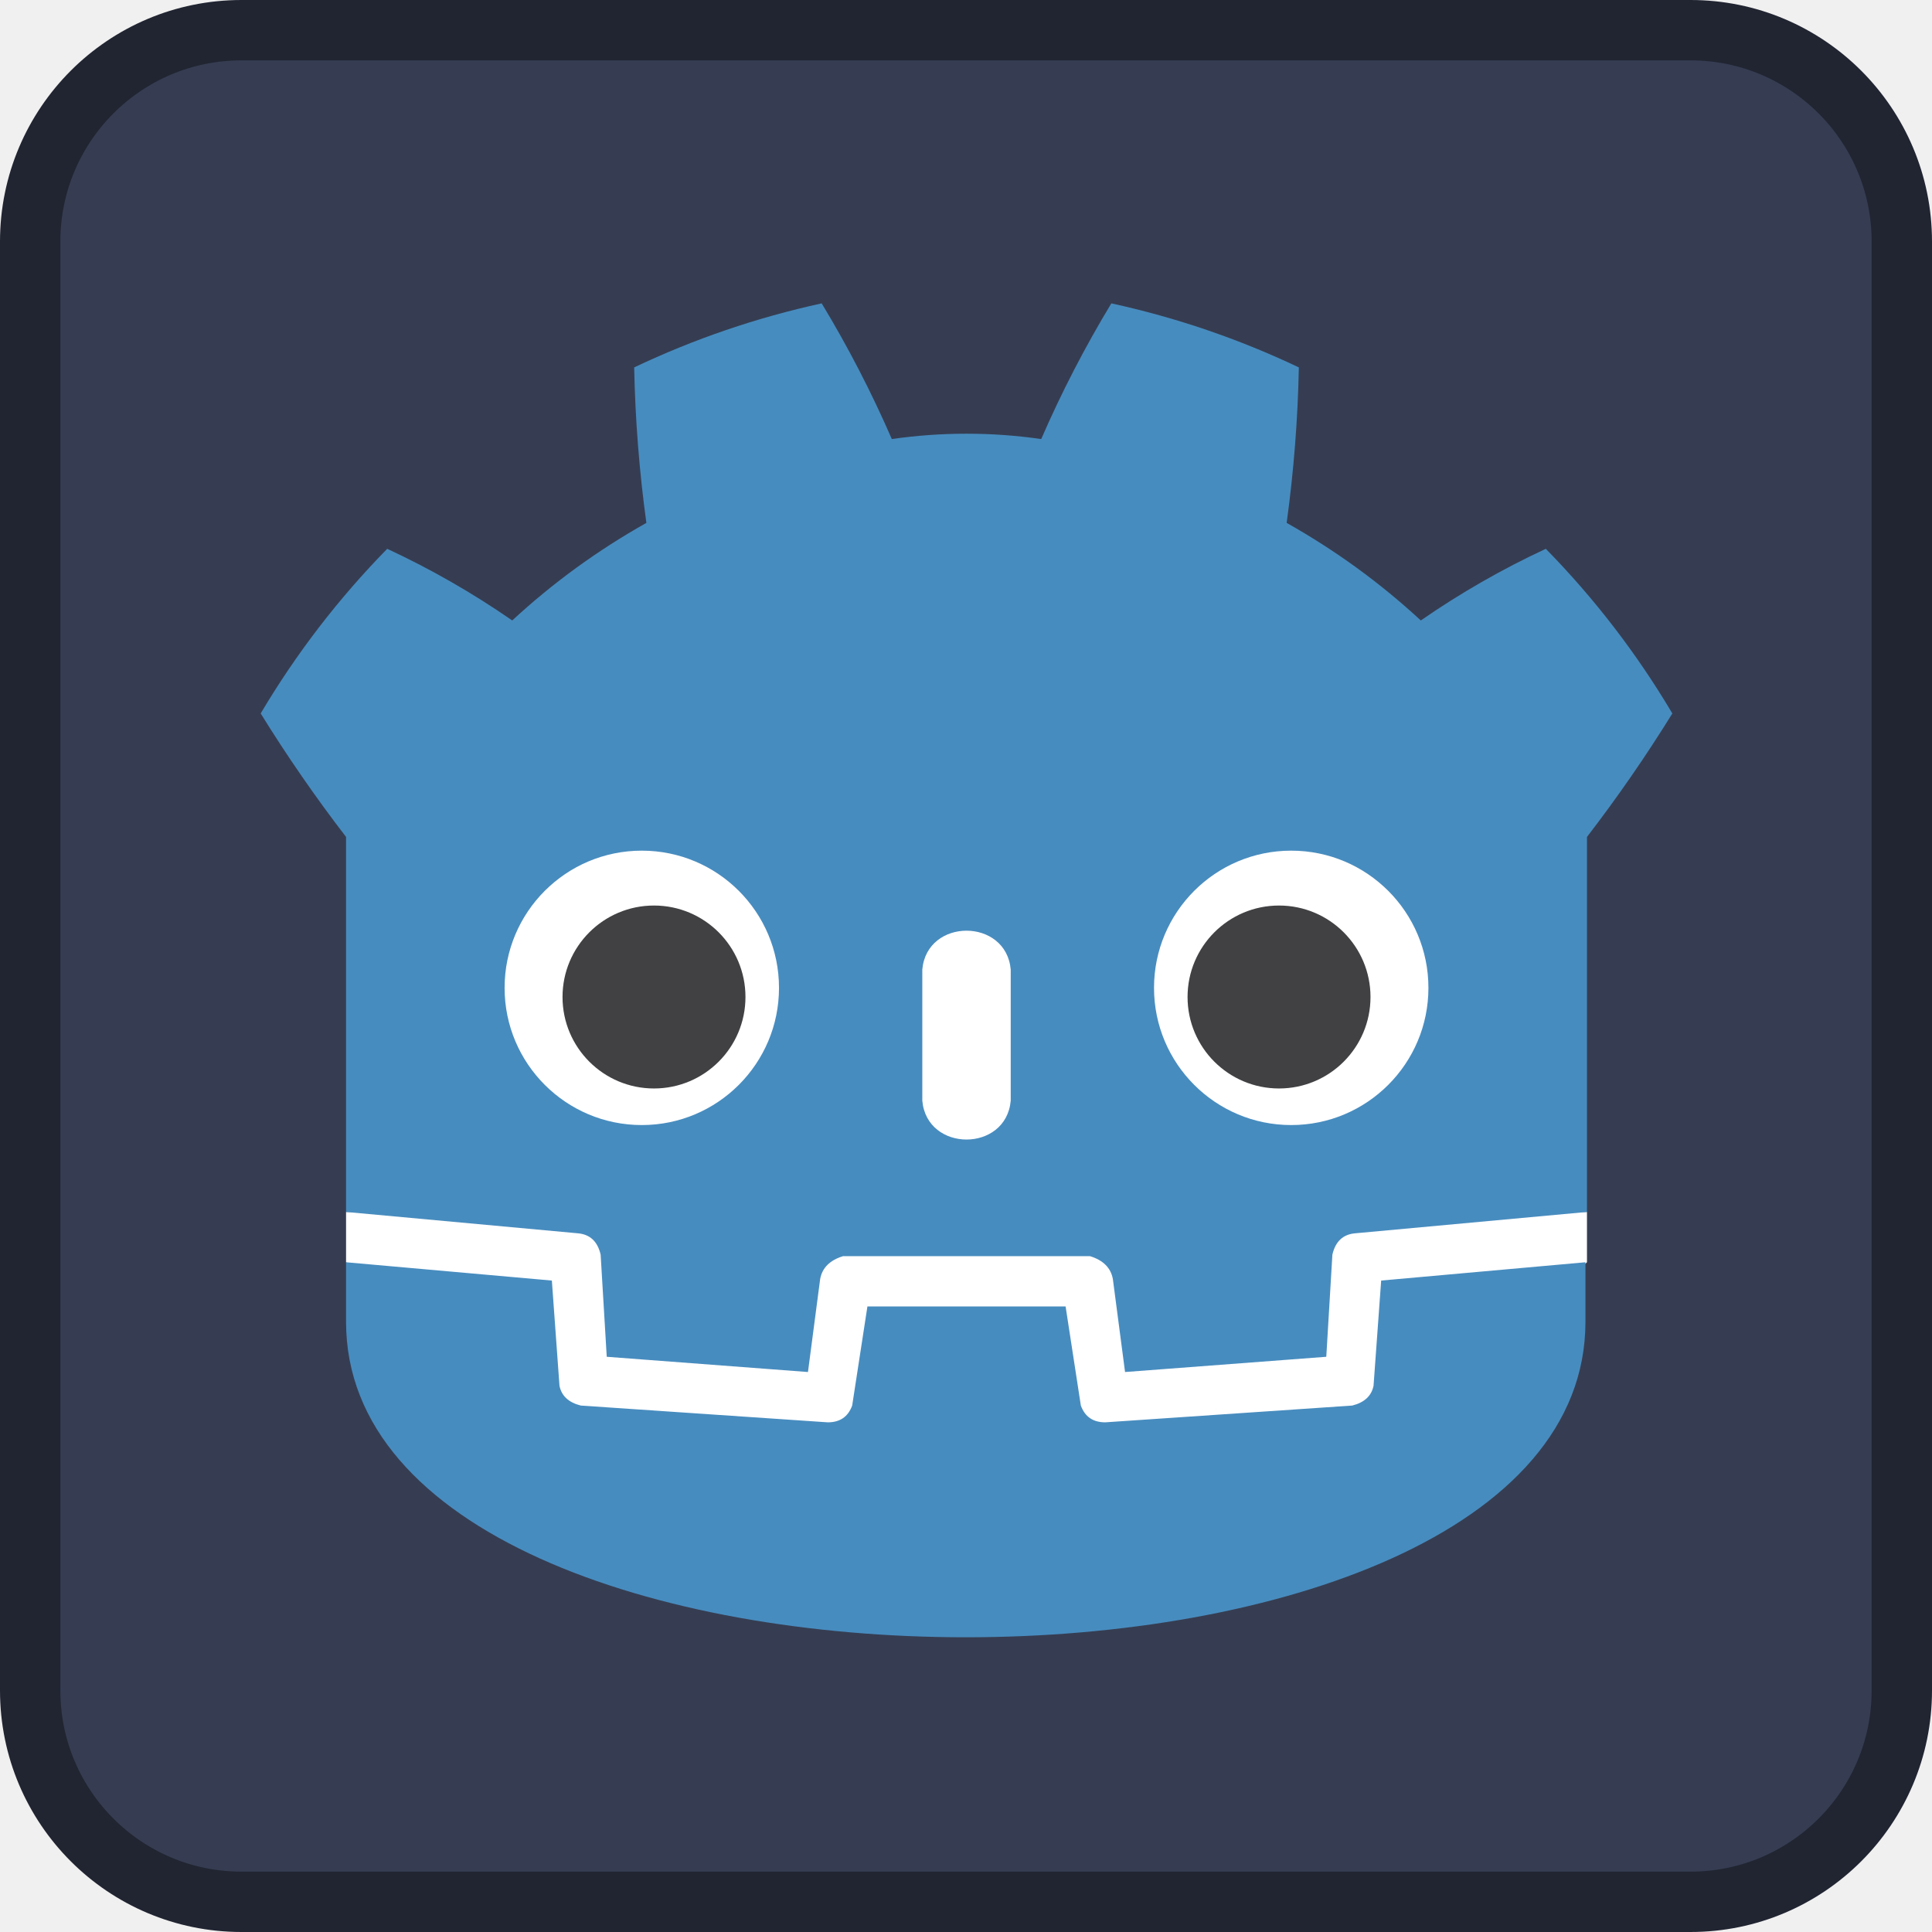
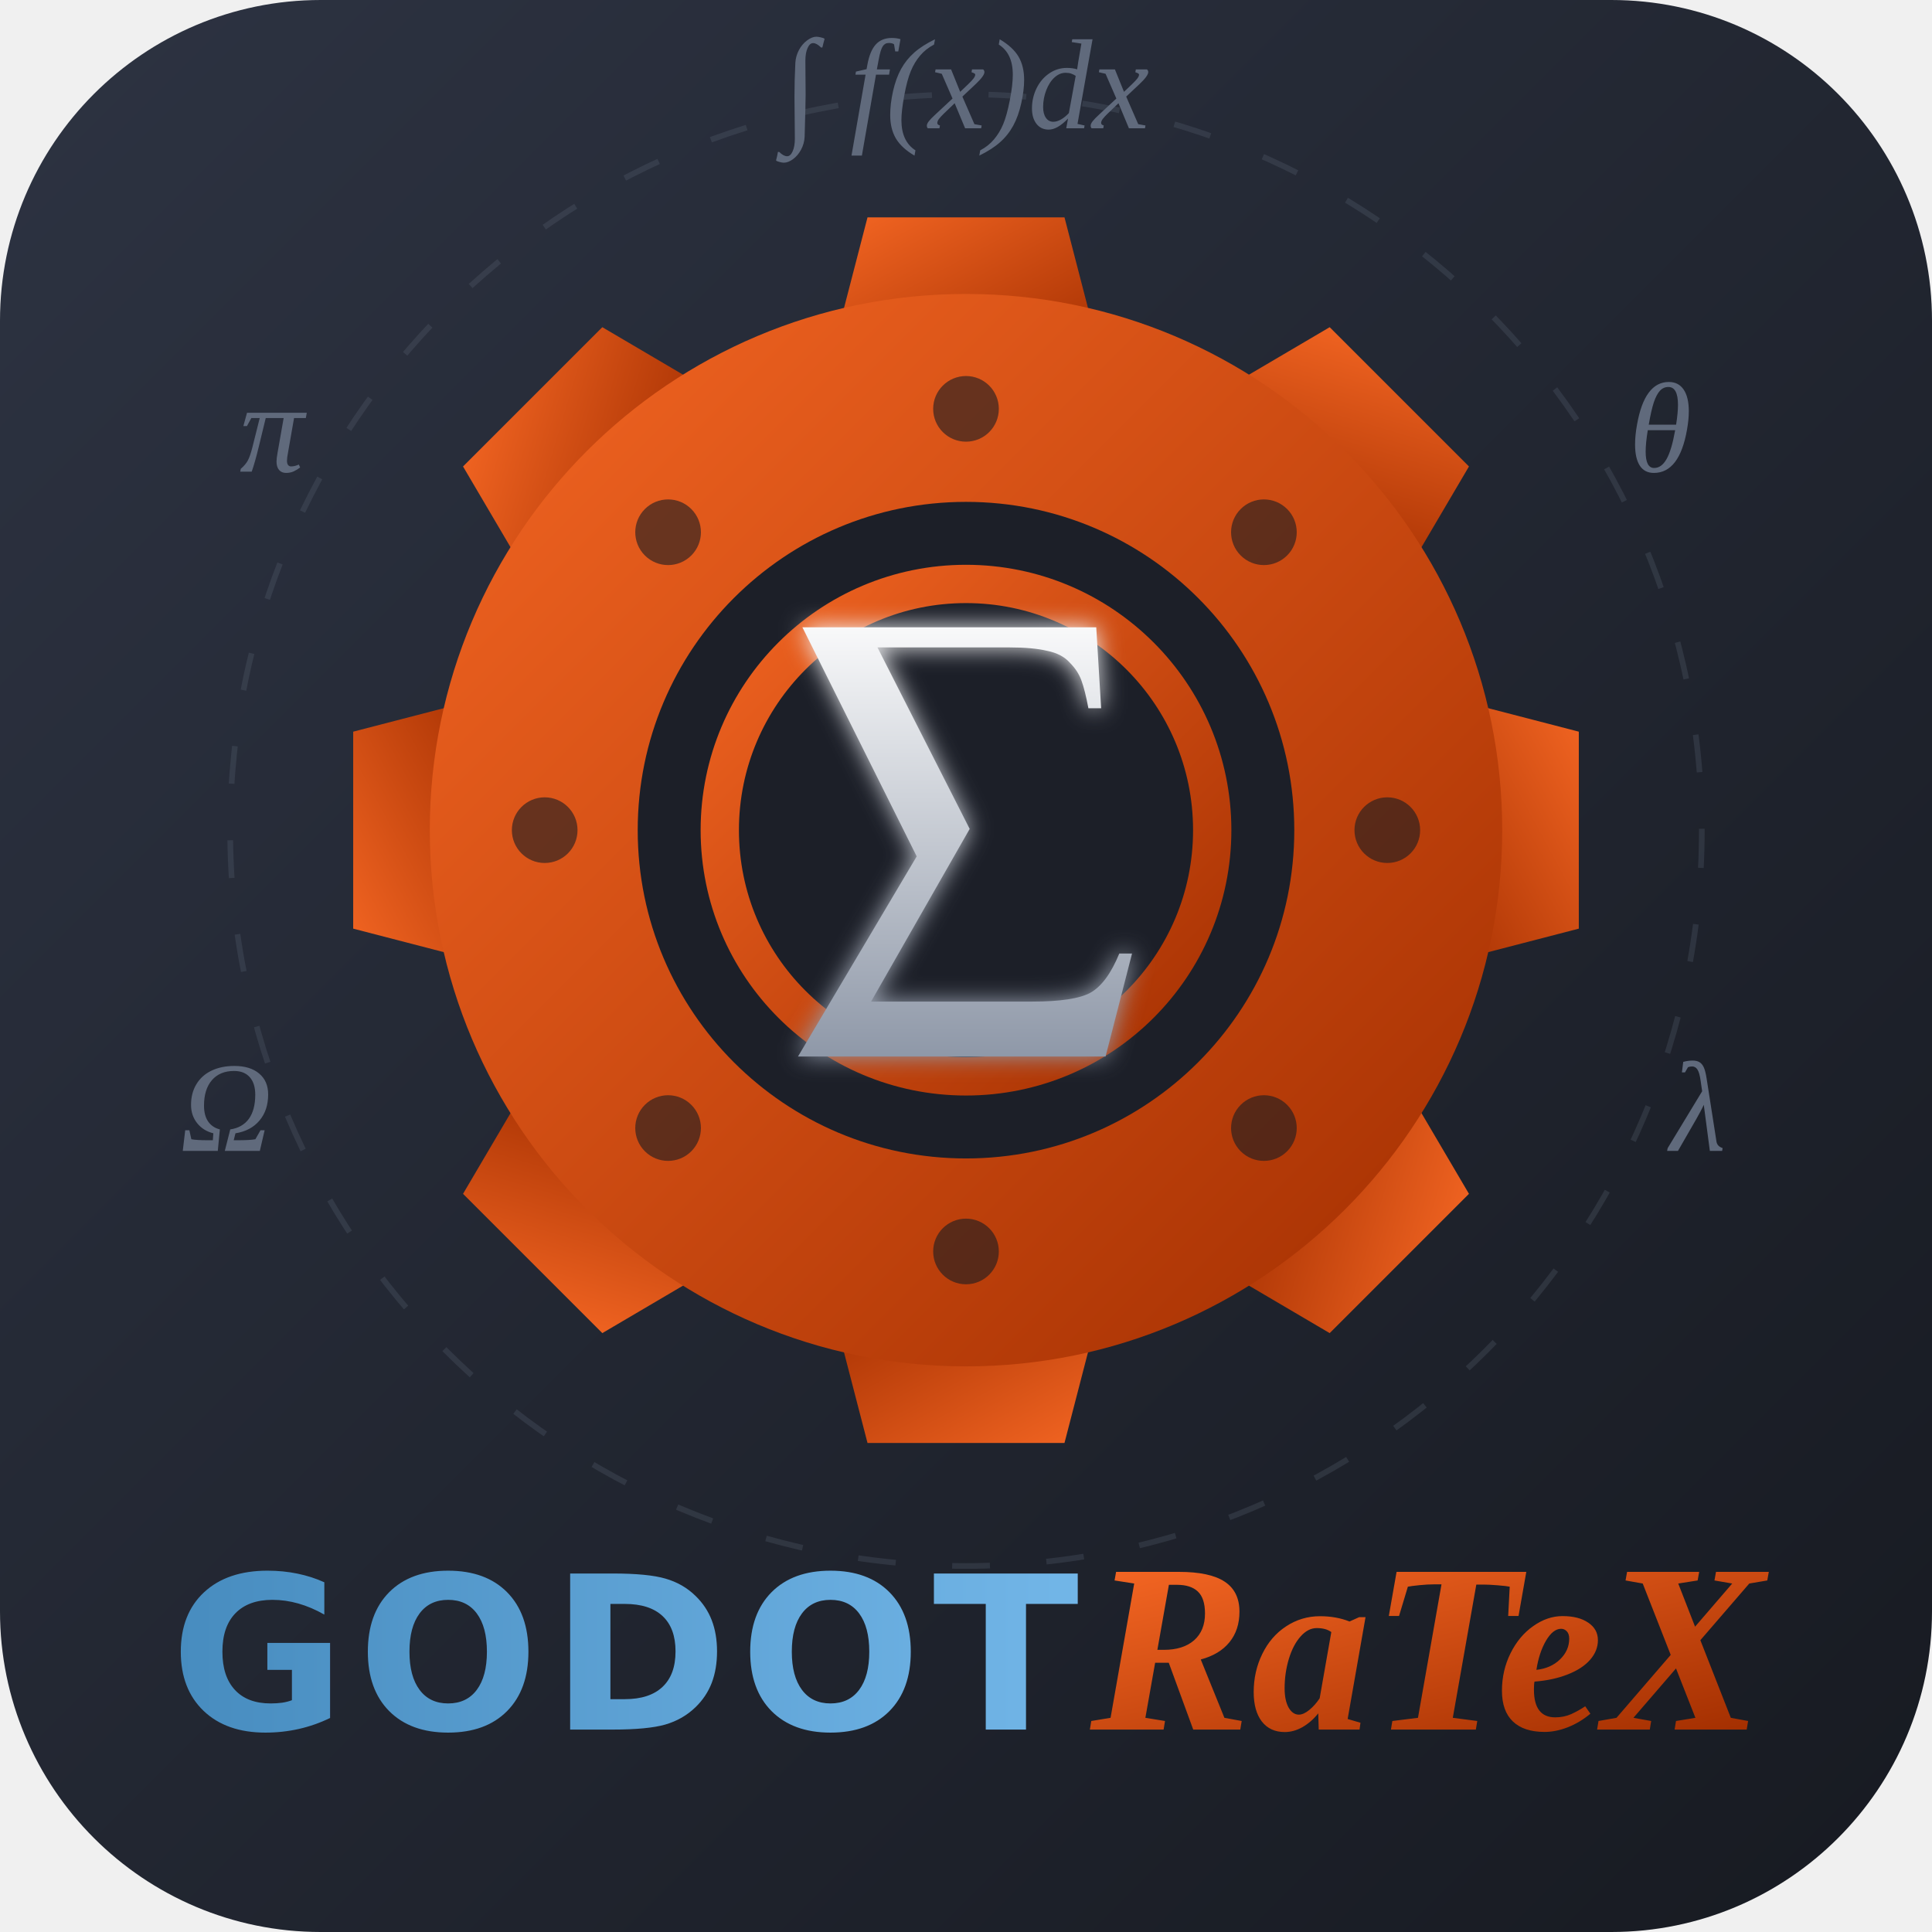
- <svg xmlns="http://www.w3.org/2000/svg" height="128" width="128">
-   <rect x="2" y="2" width="124" height="124" rx="14" fill="#363d52" stroke="#212532" stroke-width="4" />
-   <g transform="scale(.101) translate(122 122)">
-     <g fill="#fff">
-       <path d="M105 673v33q407 354 814 0v-33z" />
-       <path fill="#478cbf" d="m105 673 152 14q12 1 15 14l4 67 132 10 8-61q2-11 15-15h162q13 4 15 15l8 61 132-10 4-67q3-13 15-14l152-14V427q30-39 56-81-35-59-83-108-43 20-82 47-40-37-88-64 7-51 8-102-59-28-123-42-26 43-46 89-49-7-98 0-20-46-46-89-64 14-123 42 1 51 8 102-48 27-88 64-39-27-82-47-48 49-83 108 26 42 56 81zm0 33v39c0 276 813 276 813 0v-39l-134 12-5 69q-2 10-14 13l-162 11q-12 0-16-11l-10-65H447l-10 65q-4 11-16 11l-162-11q-12-3-14-13l-5-69z" />
-       <path d="M483 600c3 34 55 34 58 0v-86c-3-34-55-34-58 0z" />
-       <circle cx="725" cy="526" r="90" />
-       <circle cx="299" cy="526" r="90" />
-     </g>
-     <g fill="#414042">
-       <circle cx="307" cy="532" r="60" />
-       <circle cx="717" cy="532" r="60" />
-     </g>
+ <svg xmlns="http://www.w3.org/2000/svg" xmlns:xlink="http://www.w3.org/1999/xlink" viewBox="0 0 512 512" width="100%" height="100%" version="1.1" id="svg32">
+   <defs id="defs8">
+     <linearGradient id="bgGrad" x1="0%" y1="0%" x2="100%" y2="100%">
+       <stop offset="0%" stop-color="#2D3342" id="stop1" />
+       <stop offset="100%" stop-color="#171A21" id="stop2" />
+     </linearGradient>
+     <linearGradient id="rustGrad" x1="0%" y1="0%" x2="100%" y2="100%">
+       <stop offset="0%" stop-color="#F46623" id="stop3" />
+       <stop offset="100%" stop-color="#A22E00" id="stop4" />
+     </linearGradient>
+     <linearGradient id="godotGrad" x1="0%" y1="0%" x2="100%" y2="0%">
+       <stop offset="0%" stop-color="#478CBF" id="stop5" />
+       <stop offset="100%" stop-color="#72B6E8" id="stop6" />
+     </linearGradient>
+     <linearGradient id="mathGrad" x1="227.931" y1="124.609" x2="227.931" y2="239.459" gradientTransform="matrix(0.8962138,0,0,1.115805,0,20)" gradientUnits="userSpaceOnUse">
+       <stop offset="0%" stop-color="#FFFFFF" id="stop7" />
+       <stop offset="100%" stop-color="#8892A3" id="stop8" />
+     </linearGradient>
+     <filter id="dropShadow" x="0" y="0" width="1" height="1">
+       <feDropShadow dx="0" dy="6" stdDeviation="8" flood-color="#000000" flood-opacity="0.45" />
+     </filter>
+     <filter id="glow" x="-0.081" y="-0.063" width="1.163" height="1.127">
+       <feGaussianBlur stdDeviation="3" result="blur" id="feGaussianBlur8" />
+       <feComposite in="SourceGraphic" in2="blur" operator="over" id="feComposite8" />
+     </filter>
+     <linearGradient xlink:href="#rustGrad" id="linearGradient41" x1="-18.371" y1="-152.413" x2="18.371" y2="-115.67" gradientTransform="scale(1.360828,0.7348469)" gradientUnits="userSpaceOnUse" />
+     <linearGradient xlink:href="#rustGrad" id="linearGradient42" x1="-18.371" y1="-152.413" x2="18.371" y2="-115.67" gradientTransform="scale(1.360828,0.7348469)" gradientUnits="userSpaceOnUse" />
+     <linearGradient xlink:href="#rustGrad" id="linearGradient43" x1="-18.371" y1="-152.413" x2="18.371" y2="-115.67" gradientTransform="scale(1.360828,0.7348469)" gradientUnits="userSpaceOnUse" />
+     <linearGradient xlink:href="#rustGrad" id="linearGradient44" x1="-18.371" y1="-152.413" x2="18.371" y2="-115.67" gradientTransform="scale(1.360828,0.7348469)" gradientUnits="userSpaceOnUse" />
+     <linearGradient xlink:href="#rustGrad" id="linearGradient45" x1="-18.371" y1="-152.413" x2="18.371" y2="-115.67" gradientTransform="scale(1.360828,0.7348469)" gradientUnits="userSpaceOnUse" />
+     <linearGradient xlink:href="#rustGrad" id="linearGradient46" x1="-18.371" y1="-152.413" x2="18.371" y2="-115.67" gradientTransform="scale(1.360828,0.7348469)" gradientUnits="userSpaceOnUse" />
+     <linearGradient xlink:href="#rustGrad" id="linearGradient47" x1="-18.371" y1="-152.413" x2="18.371" y2="-115.67" gradientTransform="scale(1.360828,0.7348469)" gradientUnits="userSpaceOnUse" />
+     <linearGradient xlink:href="#rustGrad" id="linearGradient48" x1="-18.371" y1="-152.413" x2="18.371" y2="-115.67" gradientTransform="scale(1.360828,0.7348469)" gradientUnits="userSpaceOnUse" />
+     <linearGradient xlink:href="#rustGrad" id="linearGradient49" x1="-98" y1="-98" x2="98" y2="98" gradientUnits="userSpaceOnUse" />
+     <linearGradient xlink:href="#rustGrad" id="linearGradient50" x1="-48.5" y1="-48.5" x2="48.5" y2="48.5" gradientUnits="userSpaceOnUse" />
+   </defs>
+   <rect width="512" height="512" rx="85" fill="url(#bgGrad)" id="rect8" x="0" y="0" style="display:inline" />
+   <circle cx="256" cy="220" r="195" fill="none" stroke="#606a7c" stroke-width="1.5" stroke-dasharray="10, 15" opacity="0.25" id="circle8" style="display:inline" />
+   <g font-family="'Cambria Math', 'Times New Roman', serif" font-size="34px" fill="#606a7c" font-style="italic" text-anchor="middle" id="g13" style="display:inline" transform="translate(0,20)">
+     <path d="m 210.545,5.6 q 0,-4.449 0.232,-8.981 0.116,-1.76 0.93,-3.32 0.83,-1.577 2.158,-2.573 1.328,-0.996 2.49,-0.996 0.415,0 1.146,0.166 0.747,0.166 0.996,0.365 v 0.149 l -0.299,1.096 -0.266,1.079 h -0.349 q -1.162,-1.162 -2.108,-1.162 -0.88,0 -1.461,1.312 -0.581,1.295 -0.581,3.354 L 213.5,5.019 q 0,1.212 -0.066,3.885 -0.05,2.673 -0.199,7.371 -0.1,1.826 -0.946,3.387 -0.83,1.561 -2.125,2.507 -1.278,0.946 -2.44,0.946 -0.481,0 -1.162,-0.199 -0.681,-0.183 -0.88,-0.349 v -0.133 q 0.066,-0.216 0.249,-1.013 0.166,-0.78 0.232,-1.162 h 0.332 q 1.146,1.146 2.108,1.146 0.88,0 1.461,-1.312 0.581,-1.295 0.581,-3.337 z M 228.408,21.238 h -2.756 l 3.735,-21.449 h -2.689 l 0.133,-0.813 2.822,-0.647 0.199,-1.096 q 0.664,-3.702 2.225,-5.429 1.577,-1.743 4.25,-1.743 1.278,0 2.308,0.315 l -0.581,3.254 h -0.813 l -0.315,-1.893 q -0.481,-0.349 -1.395,-0.349 -1.013,0 -1.594,0.88 -0.581,0.863 -1.079,3.536 l -0.481,2.59 h 3.47 l -0.232,1.395 h -3.47 z m 10.476,-9.413 q 0,5.628 3.719,8.019 l -0.249,1.395 q -3.437,-2.009 -4.947,-4.565 -1.494,-2.557 -1.494,-6.209 0,-2.922 0.747,-6.292 0.764,-3.387 2.125,-5.877 1.378,-2.49 3.486,-4.35 2.108,-1.876 5.512,-3.536 l -0.249,1.395 q -2.208,1.162 -3.702,2.938 -1.494,1.76 -2.474,4.134 -0.979,2.374 -1.727,6.458 -0.747,4.084 -0.747,6.491 z m 9.513,0.78 q 0,0.465 0.697,0.647 L 248.961,14 h -3.071 q -0.266,-0.216 -0.266,-0.714 0,-0.465 0.515,-1.146 0.531,-0.681 1.76,-1.81 l 4.532,-4.217 -2.855,-6.558 -1.776,-0.415 0.133,-0.747 h 4.117 l 2.407,5.943 2.059,-1.959 q 1.062,-1.013 1.494,-1.594 0.432,-0.581 0.432,-0.996 0,-0.166 -0.149,-0.282 -0.149,-0.133 -0.83,-0.365 l 0.133,-0.747 h 2.938 q 0.349,0.266 0.349,0.714 0,0.979 -2.291,3.154 l -3.553,3.337 3.188,7.305 1.926,0.349 L 260.018,14 h -4.25 l -2.772,-6.641 -2.839,2.723 q -0.913,0.88 -1.345,1.461 -0.415,0.564 -0.415,1.062 z m 11.123,8.633 0.249,-1.395 q 2.175,-1.146 3.636,-2.889 1.478,-1.743 2.44,-4.018 0.963,-2.274 1.76,-6.342 0.797,-4.067 0.797,-6.773 0,-2.889 -0.93,-4.848 -0.913,-1.976 -2.789,-3.171 l 0.249,-1.395 q 3.52,2.092 4.997,4.615 1.478,2.523 1.478,6.159 0,2.772 -0.764,6.176 -0.747,3.403 -2.125,5.943 -1.378,2.523 -3.503,4.399 -2.125,1.893 -5.495,3.536 z m 25.932,-22.86 q 0.066,-0.797 1.129,-6.823 l -2.557,-0.398 0.133,-0.747 h 5.379 L 285.551,12.838 287.427,13.253 287.294,14 h -4.731 l 0.481,-2.59 q -2.806,2.938 -5.13,2.938 -2.042,0 -3.237,-1.527 -1.195,-1.544 -1.195,-4.084 0,-2.839 1.212,-5.329 1.229,-2.507 3.354,-3.951 2.125,-1.461 4.665,-1.461 1.561,0 2.739,0.382 z m -0.382,1.727 q -0.581,-0.382 -1.195,-0.598 -0.614,-0.216 -1.494,-0.216 -1.561,0 -2.922,1.229 -1.361,1.229 -2.191,3.387 -0.83,2.158 -0.83,4.466 0,1.776 0.73,2.839 0.73,1.062 1.976,1.062 0.93,0 2.009,-0.598 1.096,-0.614 2.108,-1.71 z m 6.74,12.501 q 0,0.465 0.697,0.647 L 292.374,14 h -3.071 q -0.266,-0.216 -0.266,-0.714 0,-0.465 0.515,-1.146 0.531,-0.681 1.76,-1.81 l 4.532,-4.217 -2.855,-6.558 -1.776,-0.415 0.133,-0.747 h 4.117 l 2.407,5.943 2.059,-1.959 q 1.062,-1.013 1.494,-1.594 0.432,-0.581 0.432,-0.996 0,-0.166 -0.149,-0.282 -0.149,-0.133 -0.83,-0.365 l 0.133,-0.747 h 2.938 q 0.349,0.266 0.349,0.714 0,0.979 -2.291,3.154 l -3.553,3.337 3.188,7.305 1.926,0.349 L 303.431,14 h -4.25 l -2.772,-6.641 -2.839,2.723 q -0.913,0.88 -1.345,1.461 -0.415,0.564 -0.415,1.062 z" id="text9" aria-label="∫ f(x)dx" />
+     <path d="m 442.258,81.227 q 2.573,0 3.935,2.025 1.361,2.009 1.361,5.777 0,2.142 -0.481,4.848 -2.009,11.455 -8.782,11.455 -2.474,0 -3.735,-1.942 -1.245,-1.942 -1.245,-5.578 0,-2.44 0.515,-5.263 1.992,-11.322 8.434,-11.322 z m -0.116,1.328 q -1.312,0 -2.241,0.996 -0.913,0.996 -1.61,3.038 -0.681,2.042 -1.361,5.96 h 7.255 q 0.498,-3.204 0.498,-5.263 0,-4.731 -2.54,-4.731 z m -5.462,11.455 q -0.564,3.42 -0.564,5.694 0,4.316 2.241,4.316 1.959,0 3.287,-2.341 1.345,-2.341 2.291,-7.67 z" id="text10" aria-label="θ" />
+     <path d="m 448.431,262.621 q -0.581,0 -1.096,0.199 l -0.797,1.378 h -0.813 l 0.349,-2.789 q 1.312,-0.349 2.49,-0.349 1.129,0 1.826,0.432 0.714,0.432 1.145,1.395 0.432,0.946 0.747,2.988 l 2.606,16.685 q 0.216,1.245 1.627,1.693 L 456.383,285 h -3.254 l -1.61,-12.219 q -0.315,0.73 -0.963,1.926 -0.647,1.179 -1.013,1.843 L 444.679,285 h -2.872 l 0.133,-0.714 9.147,-15.091 -0.415,-2.855 q -0.282,-2.025 -0.813,-2.872 -0.531,-0.847 -1.428,-0.847 z" id="text11" aria-label="λ" />
+     <path d="m 62.034,263.816 q -3.769,0 -5.877,2.44 -2.092,2.424 -2.092,6.74 0,2.623 1.096,4.217 1.112,1.594 3.104,2.092 L 57.717,285 h -9.28 l 0.647,-5.479 h 1.096 l 0.531,2.391 q 1.328,0.266 4.499,0.266 h 1.195 l 0.133,-1.843 q -2.64,-0.647 -4.283,-2.673 -1.627,-2.042 -1.627,-4.864 0,-3.121 1.411,-5.462 1.411,-2.357 4.018,-3.603 2.606,-1.245 6.043,-1.245 4.2,0 6.574,2.009 2.391,1.992 2.391,5.545 0,4.2 -2.308,6.923 -2.291,2.723 -6.358,3.37 l -0.465,1.843 h 0.979 q 3.354,0 4.765,-0.266 l 1.361,-2.391 h 1.096 L 68.857,285 H 59.577 l 1.444,-5.694 q 3.237,-0.481 4.931,-2.806 1.693,-2.341 1.693,-6.392 0,-3.021 -1.461,-4.648 -1.461,-1.644 -4.15,-1.644 z" id="text12" aria-label="Ω" />
+     <path d="m 76.051,102.111 q 0,0.747 0.299,1.129 0.299,0.365 0.78,0.365 0.996,0 2.059,-0.498 l 0.349,0.78 q -0.78,0.598 -1.693,1.029 -0.896,0.415 -2.042,0.415 -1.179,0 -1.859,-0.797 -0.664,-0.797 -0.664,-2.225 0,-0.764 0.266,-2.274 l 1.627,-9.247 H 70.423 L 68.597,98.31 Q 67.584,102.51 66.704,105 h -3.038 l 0.133,-0.747 q 1.295,-1.112 1.893,-2.241 0.598,-1.129 1.195,-3.47 l 1.942,-7.753 h -2.225 l -1.162,2.125 h -0.946 l 0.963,-3.52 h 15.838 l -0.249,1.395 h -3.121 l -1.594,9.114 q -0.282,1.411 -0.282,2.208 z" id="text13" aria-label="π" />
  </g>
+   <g transform="matrix(1.45,0,0,1.45,256,220)" id="g30" style="display:inline">
+     <path d="m -18,-112 h 36 l 7,27 h -50 z" fill="url(#rustGrad)" id="path13" style="fill:url(#linearGradient41)" />
+     <path d="m -18,-112 h 36 l 7,27 h -50 z" fill="url(#rustGrad)" transform="rotate(45)" id="path14" style="fill:url(#linearGradient42)" />
+     <path d="m -18,-112 h 36 l 7,27 h -50 z" fill="url(#rustGrad)" transform="rotate(90)" id="path15" style="fill:url(#linearGradient43)" />
+     <path d="m -18,-112 h 36 l 7,27 h -50 z" fill="url(#rustGrad)" transform="rotate(135)" id="path16" style="fill:url(#linearGradient44)" />
+     <path d="m -18,-112 h 36 l 7,27 h -50 z" fill="url(#rustGrad)" transform="scale(-1)" id="path17" style="fill:url(#linearGradient45)" />
+     <path d="m -18,-112 h 36 l 7,27 h -50 z" fill="url(#rustGrad)" transform="rotate(-135)" id="path18" style="fill:url(#linearGradient46)" />
+     <path d="m -18,-112 h 36 l 7,27 h -50 z" fill="url(#rustGrad)" transform="rotate(-90)" id="path19" style="fill:url(#linearGradient47)" />
+     <path d="m -18,-112 h 36 l 7,27 h -50 z" fill="url(#rustGrad)" transform="rotate(-45)" id="path20" style="fill:url(#linearGradient48)" />
+     <circle r="98" fill="url(#rustGrad)" id="circle20" cx="0" cy="0" style="fill:url(#linearGradient49)" />
+     <circle r="60" fill="#1c1f28" id="circle21" cx="0" cy="0" />
+     <circle r="45" fill="none" stroke="url(#rustGrad)" stroke-width="7" id="circle22" cx="0" cy="0" style="stroke:url(#linearGradient50)" />
+     <circle cx="0" cy="-77" r="6" fill="#171a21" opacity="0.6" id="circle23" />
+     <circle cx="0" cy="-77" r="6" fill="#171a21" opacity="0.6" transform="rotate(45)" id="circle24" />
+     <circle cx="0" cy="-77" r="6" fill="#171a21" opacity="0.6" transform="rotate(90)" id="circle25" />
+     <circle cx="0" cy="-77" r="6" fill="#171a21" opacity="0.6" transform="rotate(135)" id="circle26" />
+     <circle cx="0" cy="-77" r="6" fill="#171a21" opacity="0.6" transform="scale(-1)" id="circle27" />
+     <circle cx="0" cy="-77" r="6" fill="#171a21" opacity="0.6" transform="rotate(-135)" id="circle28" />
+     <circle cx="0" cy="-77" r="6" fill="#171a21" opacity="0.6" transform="rotate(-90)" id="circle29" />
+     <circle cx="0" cy="-77" r="6" fill="#171a21" opacity="0.6" transform="rotate(-45)" id="circle30" />
+   </g>
+   <g id="text32" style="font-size:10.638px;text-anchor:middle;stroke-width:0.887" aria-label="GODOTRaTeX">
+     <path style="font-weight:900;font-size:56.737px;font-family:Montserrat, 'Segoe UI', 'Helvetica Neue', sans-serif;letter-spacing:3;fill:url(#godotGrad)" d="m 87.475,455.281 q -3.989,1.939 -8.283,2.909 -4.294,0.97 -8.865,0.97 -10.333,0 -16.373,-5.762 Q 47.914,447.607 47.914,437.717 q 0,-10.001 6.15,-15.736 6.15,-5.735 16.844,-5.735 4.128,0 7.895,0.776 3.795,0.776 7.147,2.299 v 8.56 q -3.463,-1.967 -6.898,-2.937 -3.408,-0.97 -6.843,-0.97 -6.372,0 -9.835,3.574 -3.435,3.546 -3.435,10.167 0,6.566 3.324,10.139 3.324,3.574 9.447,3.574 1.662,0 3.075,-0.194 1.441,-0.222 2.576,-0.665 V 442.537 H 70.853 v -7.147 h 16.622 z m 31.285,-31.305 q -4.876,0 -7.563,3.601 -2.687,3.601 -2.687,10.139 0,6.51 2.687,10.112 2.687,3.601 7.563,3.601 4.904,0 7.591,-3.601 2.687,-3.601 2.687,-10.112 0,-6.538 -2.687,-10.139 -2.687,-3.601 -7.591,-3.601 z m 0,-7.729 q 9.973,0 15.625,5.707 5.652,5.707 5.652,15.763 0,10.029 -5.652,15.736 -5.652,5.707 -15.625,5.707 -9.946,0 -15.625,-5.707 -5.652,-5.707 -5.652,-15.736 0,-10.056 5.652,-15.763 5.679,-5.707 15.625,-5.707 z m 43.004,8.81 v 25.238 h 3.823 q 6.538,0 9.973,-3.241 3.463,-3.241 3.463,-9.419 0,-6.15 -3.435,-9.364 -3.435,-3.214 -10.001,-3.214 z m -10.666,-8.062 h 11.248 q 9.419,0 14.018,1.357 4.626,1.33 7.923,4.543 2.909,2.798 4.322,6.455 1.413,3.657 1.413,8.283 0,4.682 -1.413,8.366 -1.413,3.657 -4.322,6.455 -3.324,3.214 -7.979,4.571 -4.654,1.33 -13.963,1.33 h -11.248 z m 68.99,6.981 q -4.876,0 -7.563,3.601 -2.687,3.601 -2.687,10.139 0,6.51 2.687,10.112 2.687,3.601 7.563,3.601 4.904,0 7.591,-3.601 2.687,-3.601 2.687,-10.112 0,-6.538 -2.687,-10.139 -2.687,-3.601 -7.591,-3.601 z m 0,-7.729 q 9.973,0 15.625,5.707 5.652,5.707 5.652,15.763 0,10.029 -5.652,15.736 -5.652,5.707 -15.625,5.707 -9.946,0 -15.625,-5.707 -5.652,-5.707 -5.652,-15.736 0,-10.056 5.652,-15.763 5.679,-5.707 15.625,-5.707 z m 27.407,0.748 h 38.12 v 8.062 h -13.713 v 33.3 h -10.666 v -33.3 h -13.741 z" id="path50" />
+     <path style="font-style:italic;font-weight:bold;font-size:63.829px;font-family:'Computer Modern', 'Cambria Math', 'Times New Roman', serif;fill:url(#rustGrad)" d="m 306.123,440.654 -2.587,14.586 5.205,0.841 -0.374,2.275 h -19.541 l 0.374,-2.275 5.111,-0.841 6.264,-35.592 -5.205,-0.81 0.405,-2.275 h 16.674 q 8.166,0 12.093,2.587 3.927,2.587 3.927,7.947 0,4.862 -2.649,8.103 -2.618,3.241 -7.605,4.581 l 6.264,15.459 4.581,0.841 -0.374,2.275 h -12.467 l -6.483,-17.703 z m 2.306,-3.428 q 5.111,0 8.01,-2.524 2.898,-2.556 2.898,-7.106 0,-4.052 -1.901,-5.828 -1.87,-1.776 -5.516,-1.776 h -2.15 l -3.054,17.235 z m 48.713,18.326 3.397,0.997 -0.249,1.808 h -10.815 l -0.125,-4.301 q -1.839,2.306 -4.176,3.646 -2.306,1.309 -4.706,1.309 -3.896,0 -6.077,-2.805 -2.15,-2.805 -2.15,-7.792 0,-5.454 2.275,-10.098 2.275,-4.675 6.327,-7.324 4.083,-2.68 8.976,-2.68 4.301,0 7.823,1.402 l 2.556,-1.153 h 1.683 z m -16.705,-8.134 q 0,3.21 1.06,5.111 1.091,1.87 2.711,1.87 1.247,0 2.774,-1.247 1.527,-1.247 2.743,-3.085 l 3.085,-17.547 q -1.402,-1.06 -3.865,-1.06 -2.306,0 -4.27,2.213 -1.963,2.182 -3.117,5.953 -1.122,3.74 -1.122,7.792 z m 28.174,10.939 0.374,-2.275 6.794,-0.841 6.233,-35.374 h -1.901 q -1.745,0 -3.927,0.218 -2.15,0.218 -3.085,0.405 l -2.337,7.76 h -2.711 l 2.057,-11.687 h 34.377 l -2.057,11.687 h -2.743 l 0.405,-7.76 q -0.873,-0.187 -3.21,-0.374 -2.306,-0.187 -3.802,-0.187 h -1.839 l -6.233,35.312 6.483,0.841 -0.374,2.275 z m 54.853,-23.686 q 0,2.805 -2.057,5.174 -2.057,2.369 -5.953,3.896 -3.865,1.527 -8.789,1.901 -0.156,0.623 -0.156,2.119 0,7.355 5.641,7.355 2.306,0 4.27,-0.873 1.963,-0.904 3.678,-2.057 l 1.371,1.963 q -2.743,2.306 -5.953,3.584 -3.21,1.247 -6.171,1.247 -5.516,0 -8.415,-2.774 -2.898,-2.774 -2.898,-8.134 0,-5.361 2.275,-9.942 2.275,-4.581 6.015,-7.199 3.74,-2.649 7.76,-2.649 4.301,0 6.825,1.745 2.556,1.714 2.556,4.644 z m -16.3,7.854 q 3.802,-0.405 6.233,-2.743 2.462,-2.369 2.462,-5.516 0,-1.309 -0.654,-1.963 -0.623,-0.654 -1.496,-0.654 -2.15,0 -4.02,3.179 -1.839,3.179 -2.524,7.698 z m 25.712,12.716 4.706,0.841 -0.374,2.275 H 423.247 l 0.374,-2.275 4.768,-0.841 14.368,-16.674 -7.418,-18.918 -4.55,-0.81 0.405,-2.275 h 19.105 l -0.405,2.275 -5.142,0.81 4.457,11.438 9.849,-11.438 -4.706,-0.81 0.405,-2.275 h 13.994 l -0.405,2.275 -4.768,0.81 -12.965,15.022 8.072,20.57 4.581,0.841 -0.374,2.275 h -19.105 l 0.374,-2.275 5.142,-0.841 -5.142,-13.09 z" id="path51" />
+   </g>
+   <path d="m 288.435,187.69 q -0.91,-4.81 -1.82,-7.28 -0.91,-2.6 -3.12,-4.81 -2.08,-2.34 -5.98,-3.12 -3.77,-0.91 -10.14,-0.91 h -34.84 l 24.44,48.1 -26.13,45.76 h 42.64 q 11.18,0 15.47,-2.34 4.42,-2.47 7.67,-10.4 h 3.38 l -7.02,27.3 h -81.51 l 31.46,-53.04 -30.29,-60.71 h 77.87 l 1.3,21.45 z" id="text31" style="font-size:130px;font-family:'Cambria Math', 'Computer Modern', Georgia, serif;text-anchor:middle;fill:url(#mathGrad);filter:url(#glow)" aria-label="∑" />
+   <g filter="url(#dropShadow)" id="g32" style="display:inline" />
</svg>
